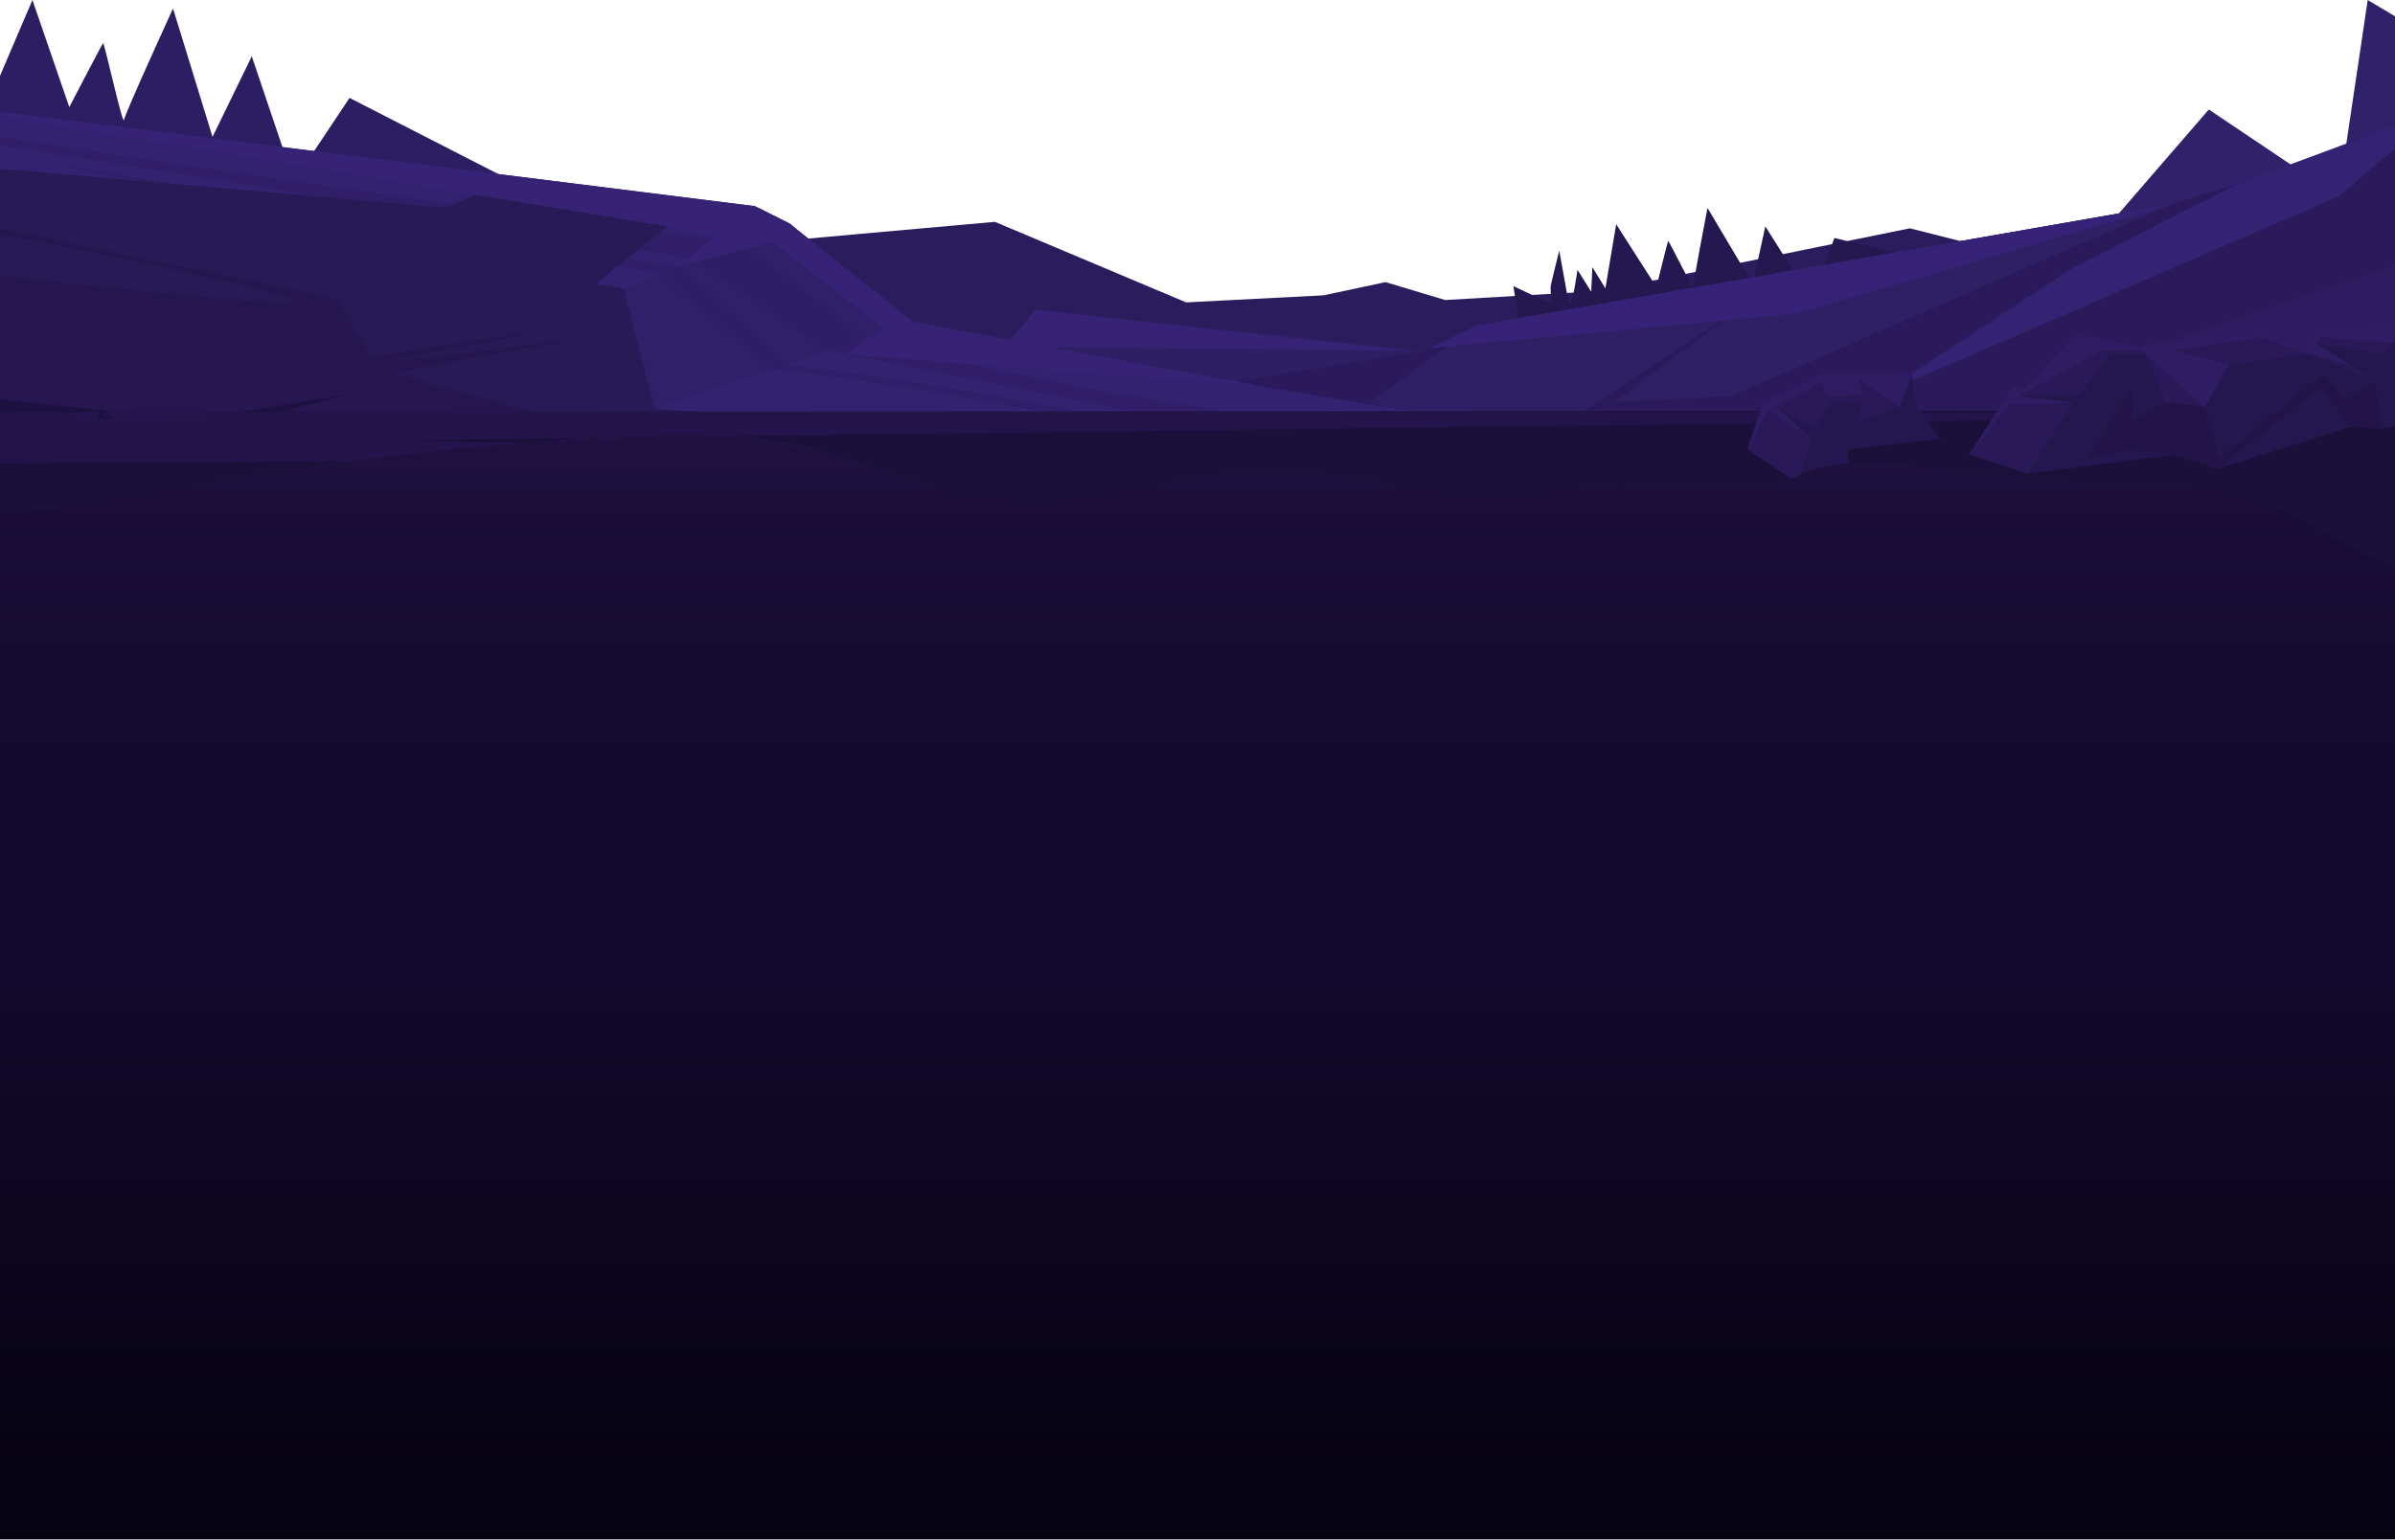
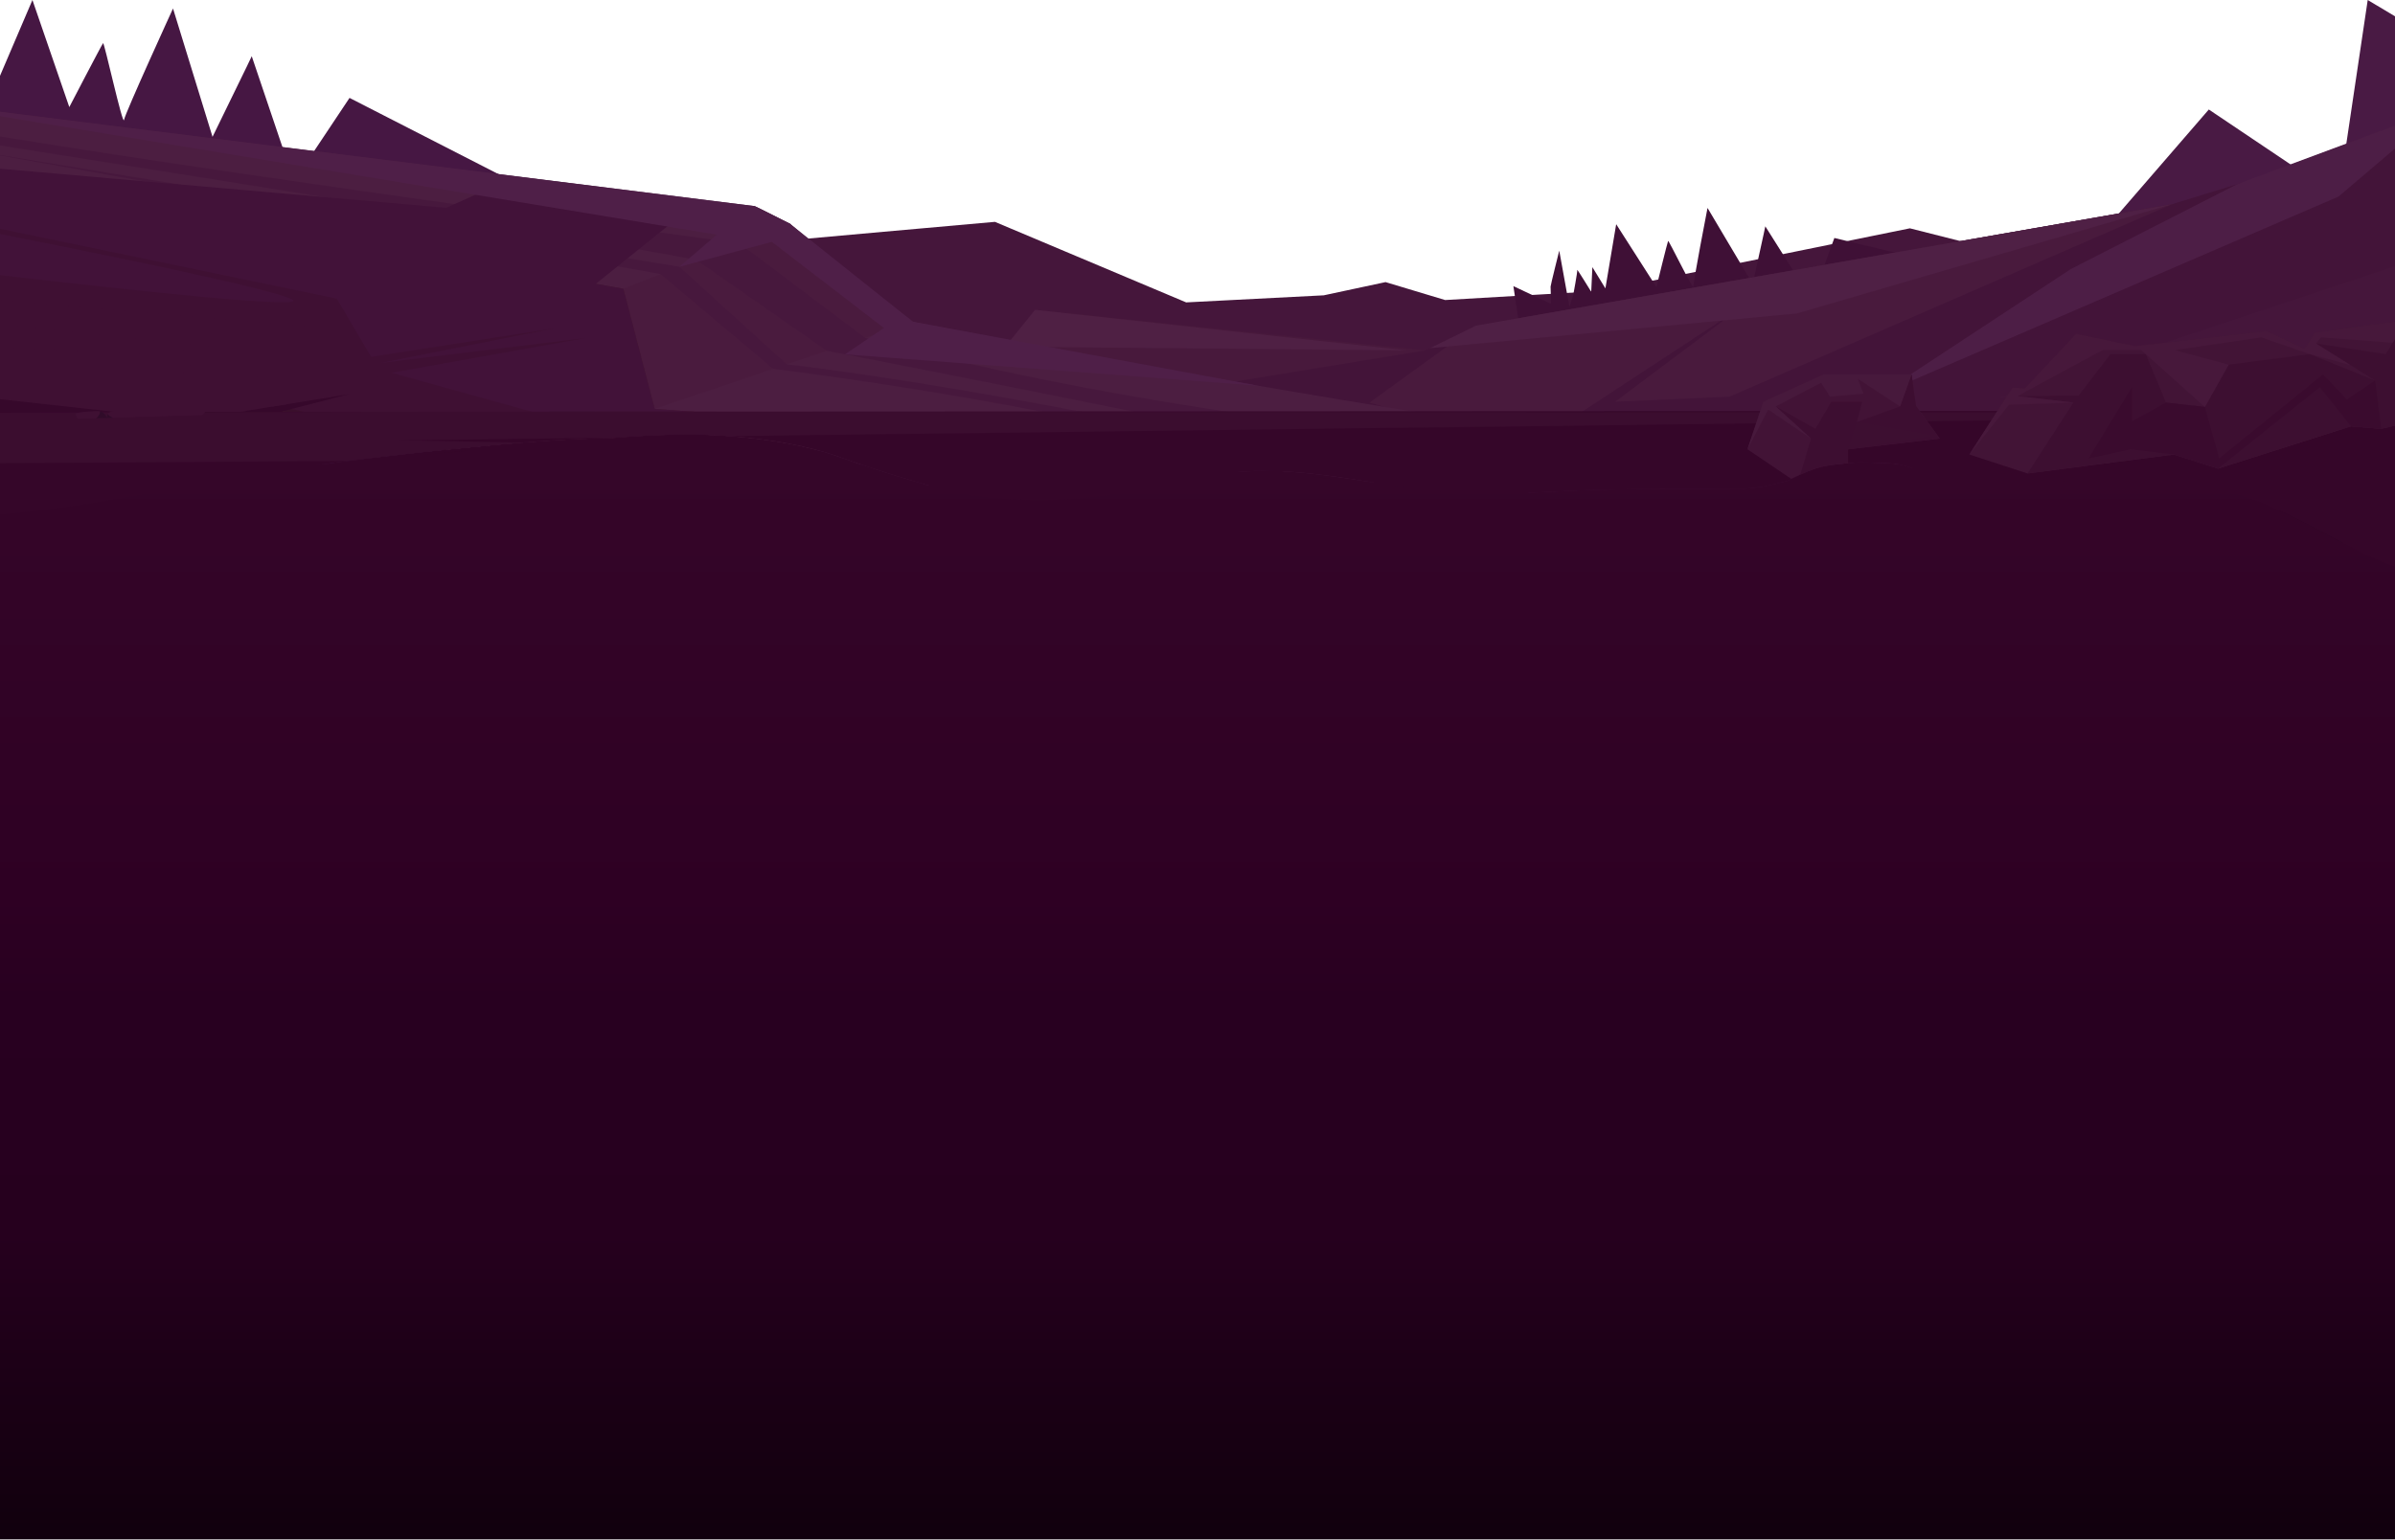
<svg xmlns="http://www.w3.org/2000/svg" xmlns:xlink="http://www.w3.org/1999/xlink" viewBox="0 0 1920 1234.44">
  <defs>
-     <style>.cls-1{isolation:isolate;}.cls-2{fill:url(#linear-gradient);}.cls-3{fill:#2d1e63;}.cls-10,.cls-11,.cls-12,.cls-13,.cls-26,.cls-3,.cls-4,.cls-5,.cls-6,.cls-7,.cls-8,.cls-9{fill-rule:evenodd;}.cls-4{fill:#2b1c5e;}.cls-5{fill:#31206a;}.cls-6{fill:#251851;}.cls-7{fill:#2a1a5b;}.cls-8{fill:#2e1e64;}.cls-9{fill:#2f1f65;}.cls-10{fill:#342272;}.cls-11{fill:#2f1d63;opacity:0.61;}.cls-12{fill:#362377;}.cls-13,.cls-30{fill:#362375;}.cls-14{fill:#33226f;}.cls-15,.cls-23,.cls-24,.cls-25{opacity:0.14;}.cls-15,.cls-17,.cls-22,.cls-23,.cls-24,.cls-25,.cls-26{mix-blend-mode:multiply;}.cls-15{fill:url(#Áåçûìÿííûé_ãðàäèåíò_305);}.cls-16{fill:#2b1c5f;opacity:0.46;}.cls-17{fill:#be9f10;opacity:0.31;}.cls-18{fill:#281a56;}.cls-19{fill:#2a1b5d;}.cls-19,.cls-22{opacity:0.29;}.cls-20{fill:#25164f;}.cls-21{fill:#261750;}.cls-22{fill:#261953;}.cls-23{fill:url(#Áåçûìÿííûé_ãðàäèåíò_306);}.cls-24{fill:url(#Áåçûìÿííûé_ãðàäèåíò_306-2);}.cls-25{fill:url(#Áåçûìÿííûé_ãðàäèåíò_306-3);}.cls-26{fill:#150d2f;opacity:0.2;}.cls-27{fill:#1b1039;}.cls-28{fill:#23144b;}.cls-29{fill:#25154e;}.cls-31{fill:#2a1959;}.cls-32{fill:#24164e;}.cls-33{fill:#2f1d64;}.cls-34{fill:#221348;}</style>
-     <linearGradient id="linear-gradient" x1="960" y1="1252.67" x2="960" y2="-1138.74" gradientUnits="userSpaceOnUse">
-       <stop offset="0" stop-color="#04020f" />
-       <stop offset="0.2" stop-color="#13092d" />
-       <stop offset="0.3" stop-color="#150a2f" />
-       <stop offset="0.35" stop-color="#1a0e38" />
-       <stop offset="0.39" stop-color="#221445" />
-       <stop offset="0.43" stop-color="#2f1e59" />
-       <stop offset="0.46" stop-color="#3e2972" />
-       <stop offset="0.47" stop-color="#422c78" />
-       <stop offset="1" stop-color="#4949ed" />
+     <style>.cls-1{isolation:isolate;}.cls-2{fill:url(#linear-gradient);}.cls-3{fill:#461743;}.cls-10,.cls-11,.cls-12,.cls-24,.cls-3,.cls-4,.cls-5,.cls-6,.cls-7,.cls-8,.cls-9{fill-rule:evenodd;}.cls-4{fill:#45163b;}.cls-5{fill:#491a44;}.cls-6{fill:#3f1036;}.cls-7{fill:#431439;}.cls-8{fill:#48193c;}.cls-9{fill:#491a3d;}.cls-10{fill:#4d1e46;}.cls-11{fill:#4f2045;}.cls-12{fill:#4f2044;}.cls-13{fill:#4c1e41;}.cls-14{fill:#4a1b3e;}.cls-15,.cls-21,.cls-22,.cls-23{opacity:0.14;}.cls-15,.cls-17,.cls-21,.cls-22,.cls-23,.cls-24,.cls-27{mix-blend-mode:multiply;}.cls-15{fill:url(#Áåçûìÿííûé_ãðàäèåíò_305);}.cls-16{fill:#47183d;}.cls-17{fill:#be9f10;opacity:0.31;}.cls-18{fill:#421239;}.cls-19{fill:#3f1033;}.cls-20{fill:#36082b;}.cls-21{fill:url(#Áåçûìÿííûé_ãðàäèåíò_306);}.cls-22{fill:url(#Áåçûìÿííûé_ãðàäèåíò_306-2);}.cls-23{fill:url(#Áåçûìÿííûé_ãðàäèåíò_306-3);}.cls-24{fill:#150d2f;opacity:0.2;}.cls-25{fill:#350629;}.cls-26{fill:#3b0d2f;}.cls-27{fill:#261953;opacity:0.29;}.cls-28{fill:#4f1f48;}.cls-29{fill:#421436;}.cls-30{fill:#3d0f31;}.cls-31{fill:#47183b;}.cls-32{fill:#3a0b2e;}.cls-33{fill:#421336;}.cls-34{fill:#3d0e31;}.cls-35{fill:#47193c;}</style>
+     <linearGradient id="linear-gradient" x1="960" y1="1266.93" x2="960" y2="371.4" gradientUnits="userSpaceOnUse">
+       <stop offset="0.02" stop-color="#0f000c" />
+       <stop offset="0.31" stop-color="#26001e" />
+       <stop offset="0.52" stop-color="#280020" />
+       <stop offset="0.61" stop-color="#2e0023" />
+       <stop offset="1" stop-color="#350629" />
    </linearGradient>
-     <linearGradient id="Áåçûìÿííûé_ãðàäèåíò_305" x1="-3773.63" y1="383.2" x2="-2311.5" y2="383.2" gradientTransform="matrix(-1, 0, 0, 1, -2503.34, 0)" gradientUnits="userSpaceOnUse">
+     <linearGradient id="Áåçûìÿííûé_ãðàäèåíò_305" x1="-3773.37" y1="383.2" x2="-2311.23" y2="383.2" gradientTransform="matrix(-1, 0, 0, 1, -2503.07, 0)" gradientUnits="userSpaceOnUse">
      <stop offset="0.35" stop-color="#837700" />
      <stop offset="1" stop-color="#fff" />
    </linearGradient>
-     <linearGradient id="Áåçûìÿííûé_ãðàäèåíò_306" x1="-2902.57" y1="363.08" x2="-2696.37" y2="363.08" gradientTransform="matrix(-1, 0, 0, 1, -2503.34, 0)" gradientUnits="userSpaceOnUse">
+     <linearGradient id="Áåçûìÿííûé_ãðàäèåíò_306" x1="-2902.31" y1="363.08" x2="-2696.11" y2="363.08" gradientTransform="matrix(-1, 0, 0, 1, -2503.07, 0)" gradientUnits="userSpaceOnUse">
      <stop offset="0" stop-color="#fff" />
      <stop offset="0.65" stop-color="#837700" />
    </linearGradient>
-     <linearGradient id="Áåçûìÿííûé_ãðàäèåíò_306-2" x1="-2902.57" y1="346.2" x2="-2696.37" y2="346.2" xlink:href="#Áåçûìÿííûé_ãðàäèåíò_306" />
-     <linearGradient id="Áåçûìÿííûé_ãðàäèåíò_306-3" x1="-2902.57" y1="353.26" x2="-2696.37" y2="353.26" xlink:href="#Áåçûìÿííûé_ãðàäèåíò_306" />
+     <linearGradient id="Áåçûìÿííûé_ãðàäèåíò_306-2" x1="-2902.31" y1="346.2" x2="-2696.11" y2="346.2" xlink:href="#Áåçûìÿííûé_ãðàäèåíò_306" />
+     <linearGradient id="Áåçûìÿííûé_ãðàäèåíò_306-3" x1="-2902.31" y1="353.26" x2="-2696.11" y2="353.26" xlink:href="#Áåçûìÿííûé_ãðàäèåíò_306" />
  </defs>
  <g class="cls-1">
    <g id="Layer_2" data-name="Layer 2">
      <g id="_4" data-name="4">
        <rect class="cls-2" y="275.15" width="1920" height="959.29" />
        <path class="cls-3" d="M406.83,355.9C426.27,294.71,445,233.25,461,171.08L280.21,78.51l-44.52,66.84L201.81,45.06s-.24.95-31.43,64.68L138.7,6.81S100.38,90.54,99.44,96.13,83.57,33.66,82.64,34.6,55.56,85.88,55.56,85.88L26,0,0,60.82V372.39H258.08c45.75-6.34,91.73-11.23,137.66-15.49Z" />
        <path class="cls-4" d="M1562.15,361c1-6.67,2.67-13.22,4-19.83,1-10.8,1.66-21.68,2.24-32.46a284.52,284.52,0,0,0-1-48,75.61,75.61,0,0,1,10.38-38.31q5.94-7.69,11.89-15.37a59.26,59.26,0,0,1,7.86-7.11l-66.42-16.83-246.58,50.15-126,7.36-47.76-14.38-49.56,10.6L950.9,242.49,797.61,177.91S619,193.8,618.77,193.92l-7.19,2q-4.29,17.2-8.87,34.36c-10.59,39.75-22.23,79.2-34.37,118.49q9.1.34,18.19,1.08c30,2.46,59.65,7,88,17.17,5.15,1.85,10.32,3.64,15.5,5.41h781.84c4-.47,8-.81,11.91-1.22,8.47-.89,16.94-.07,25.42,0a74.53,74.53,0,0,1,13,1.23h38.07C1560.91,368.36,1561.62,364.49,1562.15,361Z" />
        <path class="cls-5" d="M1898.13,0l-23.46,157.65L1770.74,87.81l-91.72,106a57.24,57.24,0,0,1,18.19,13.23,57,57,0,0,1,15.72,24.43,57.06,57.06,0,0,1,6.54,29.25c2.68,23.23,1.36,46.6-.59,69.84-1.17,13.94-2.21,28-4.45,41.79H1920V13.08Z" />
        <path class="cls-6" d="M1433.23,385.48a158.36,158.36,0,0,1,20.08-9c9.57-3.66,20.53-4.23,30.51-5.28,8.47-.89,16.94-.07,25.42,0a74.35,74.35,0,0,1,23.18,3.84L1578,364,1540.11,207.6l-69.56-16.76-18.15,49.65-37.21-59s0,.62-10.11,46.26l-36.21-61s-11.57,59.51-11.3,63.24-19.83-37.54-20.29-36.8-9.39,37-9.39,37l-32.24-50.4L1287,231.26l-10.45-17.06-.91,19.79s-11.48-18.7-11.19-17.51-3.29,20.38-3.29,20.38l-3,9.22L1250,201s-7.08,28.24-6.94,28.83.31,13.83.31,13.83l-30.13-14.21,4,26.84L1209,293l-3.34,20.86,19.65,81.24c20.93-.86,41.87-2.17,62.74-2.53,35.29-.61,70.59-.64,105.88-.64C1407.56,392,1420.46,389,1433.23,385.48Z" />
        <path class="cls-7" d="M1802.85,144.79l-61.52,18.93-558.24,97.47L1142.66,281l-15.08,0-297.84-32.5L760,334.77,749.89,357.6l-65.21,12.95q29.8,10.33,60.2,18.83L1000.36,378l1.38-.06,918.26-41v-236Z" />
        <polygon class="cls-8" points="1142.66 280.99 808.91 335.62 797.61 329.97 829.74 248.47 1142.66 280.99" />
        <polygon class="cls-9" points="1183.09 261.19 1097.87 322.89 1139.59 334.52 1264.77 332.44 1395.23 246.82 1294.92 322.12 1386.47 318.1 1741.33 163.72 1183.09 261.19" />
        <polygon class="cls-10" points="1660.05 215.79 1793.65 147.62 1920 100.67 1920 119.13 1874.67 157.65 1507.71 315.99 1660.05 215.79" />
-         <polygon class="cls-11" points="1920 213.5 1920 268.06 1603.32 318.87 1920 213.5" />
-         <polygon class="cls-12" points="1146.32 279.2 1183.09 261.19 1741.33 163.72 1440.53 251.35 1146.32 279.2" />
-         <polygon class="cls-13" points="1127.58 280.97 837.76 278.3 749.89 357.6 760 334.77 829.74 248.47 1127.58 280.97" />
-         <path class="cls-14" d="M395.74,356.9c31.23-2.89,62.52-5.16,93.78-5.57,32.31-2.67,64.7-4.18,97-1.52,23.43,1.92,46.6,5.11,69.13,11.25h686.42s-264-34.16-610.22-103c0,0-75-55.64-98.91-78.83,0,0-27.49-14.06-27.92-13.91L0,89.64V361.06H353.15Q374.43,358.87,395.74,356.9Z" />
+         <polygon class="cls-4" points="1920 213.5 1920 268.06 1603.32 318.87 1920 213.5" />
+         <polygon class="cls-11" points="1146.32 279.2 1183.09 261.19 1741.33 163.72 1440.53 251.35 1146.32 279.2" />
+         <polygon class="cls-12" points="1127.58 280.97 837.76 278.3 749.89 357.6 760 334.77 829.74 248.47 1127.58 280.97" />
+         <path class="cls-13" d="M395.74,356.9c31.23-2.89,62.52-5.16,93.78-5.57,32.31-2.67,64.7-4.18,97-1.52,23.43,1.92,46.6,5.11,69.13,11.25h686.42s-264-34.16-610.22-103c0,0-75-55.64-98.91-78.83,0,0-27.49-14.06-27.92-13.91L0,89.64V361.06H353.15Q374.43,358.87,395.74,356.9Z" />
+         <path class="cls-14" d="M499.74,231.52,633,179.19s31.79,27.13,42.53,35.69C689.47,226,731.86,258,731.86,258l-207,69.88Z" />
        <path class="cls-15" d="M1049.39,381.86q10.59,1.63,21,2.68C1063.4,383.55,1056.41,382.64,1049.39,381.86Z" />
        <path class="cls-16" d="M619.93,295.81s232.78,28.11,372.77,72.82a360.85,360.85,0,0,0,35.5,9.36c23.36,1.14,46.63,4.74,69.91,8.43,96.35,3.44,172.18-25.36,172.18-25.36S968.71,345.16,693.54,271L592.7,195S225.12,146.19,0,109.44v7.2c166.24,26.24,474,75.29,558.37,91.85L662.83,281.3s303.55,58.81,419,85.49L1018,361.06s-219.55-48.92-387.25-68.91L544.61,213.9,0,124.3v.32l529.62,95.16Z" />
        <path class="cls-17" d="M395.74,356.9c31.23-2.89,62.52-5.16,93.78-5.57,32.31-2.67,64.7-4.18,97-1.52,23.43,1.92,46.6,5.11,69.13,11.25H978.34L524.87,327.9l-25.13-96.38L0,143.18V361.06H353.15Q374.43,358.87,395.74,356.9Z" />
        <path class="cls-18" d="M395.74,356.9c31.23-2.89,62.52-5.16,93.78-5.57,32.31-2.67,64.7-4.18,97-1.52,23.43,1.92,46.6,5.11,69.13,11.25H978.34L524.87,327.9l-25.13-96.38-22.1-3.91,80.73-64.92-57.43-8.05H384.48l-26.72,12L0,135.28V361.06H353.15Q374.43,358.87,395.74,356.9Z" />
-         <path class="cls-19" d="M499.74,231.52,633,179.19s31.79,27.13,42.53,35.69C689.47,226,731.86,258,731.86,258l-207,69.88Z" />
-         <path class="cls-20" d="M395.74,356.9c31.23-2.89,62.52-5.16,93.77-5.57q5.13-.42,10.26-.8l-185.89-51.6L469.8,271,304.71,291.13l139.53-27.81L297.53,286.17,270,239.47l-270-56v4.16c91.84,18.16,212,42.87,232.92,51.87C255.21,249,108.09,233.2,0,220.64v60.64l339.67,81.19Q367.71,359.47,395.74,356.9Z" />
-         <path class="cls-21" d="M395.74,356.9q12.86-1.18,25.71-2.21L297.53,300.26l-28.71-36.94L0,240.33V366.79H301.47C332.86,363,364.31,359.81,395.74,356.9Z" />
-         <path class="cls-22" d="M262.83,371.73,162.49,346.28,280.21,316,151.74,336.84,0,320.14v68.37l255.26-15.74Z" />
-         <path class="cls-23" d="M375.29,361.6l-2.16-.52q-16.53,1.82-32.92,3.69l-2.64.3C350.13,363.8,362.71,362.67,375.29,361.6Z" />
-         <path class="cls-24" d="M367.09,359.65,233.89,327.9l-10.17,2.61,97.43,34Q344.12,361.91,367.09,359.65Z" />
-         <path class="cls-25" d="M301.84,366.75l-95.08-31.87L193,338.41l70.44,33.23Q282.64,369,301.84,366.75Z" />
-         <polygon class="cls-21" points="0 259.66 179.59 278.63 229.78 324.16 218.14 326.05 162.49 281.57 0 268.64 0 259.66" />
-         <polygon class="cls-21" points="0 278.32 143.3 284.87 195.02 327.9 197.55 329.4 184.79 331.47 131.82 286.84 0 281.92 0 278.32" />
-         <path class="cls-26" d="M1877.27,434.93c14.82-.59,29.12-1.17,42.73-1.73V407.72l-92.63,1.68C1844.3,417.2,1860.69,426.29,1877.27,434.93Z" />
-         <path class="cls-27" d="M0,330.35v82.28c63.62-5.31,126.33-18.43,189.13-29.48,68.33-12,137.54-19.85,206.61-26.25,31.23-2.89,62.52-5.16,93.78-5.57,32.31-2.67,64.7-4.18,97-1.52l1.5.13c1.83.15,3.66.31,5.48.48l.18,0,5.3.52.39.05c1.7.17,3.39.36,5.08.55l.6.07,4.87.59.78.11c1.56.2,3.12.4,4.67.62l1,.15,4.44.65,1.2.2c1.42.22,2.83.45,4.25.69l1.38.24c1.35.23,2.7.47,4,.72l1.61.31q1.91.36,3.81.75l1.8.38,3.6.76,2.05.48c1.11.25,2.23.5,3.34.77l2.26.57c1,.26,2.07.51,3.11.79l2.51.68c1,.26,1.9.51,2.84.78s1.88.56,2.82.84,1.68.48,2.51.74c1.11.34,2.21.7,3.31,1.06l2,.64q2.65.89,5.29,1.83Q714.73,381.4,756,392.44c4.69,1.27,9.39,2.49,14.09,3.69q7.27,1.1,14.6,2c2.82.34,5.65.65,8.47.93l1.44.15a382.22,382.22,0,0,0,85-.94c23.57-3,46.7-8.41,70-13l.49-.1,5.14-1,1.41-.27,4.54-.85,1.87-.34,4.26-.74,2.09-.36,4.37-.7,1.95-.31q3.15-.48,6.31-.91,2.79-.37,5.6-.67l1.59-.16c1.46-.15,2.93-.28,4.39-.4l1.34-.11q2.77-.21,5.55-.36l1.14-.05c1.51-.07,3-.12,4.55-.17l1.58,0c1.67,0,3.33-.06,5-.07h.6c1.86,0,3.72,0,5.59.05l1.45,0c1.47,0,2.94.07,4.41.13l1.39.05c1.86.08,3.72.17,5.58.28l.68.05c1.66.1,3.31.21,5,.33l1.49.12c1.61.12,3.22.26,4.82.41l.8.07q2.82.25,5.66.56l1.14.12c1.57.17,3.13.34,4.7.53l1.23.14q5.73.69,11.46,1.48l1.06.14,5.29.75.41.06c13.17,1.92,26.33,4.1,39.5,6.13l2.13.33,3,.45,2.81.41c19.3,2.85,38.63,5.17,58.05,5.58,35.6.76,71.49-2.61,107.12-3.23,35.29-.61,70.59-.64,105.88-.64,13.64,0,26.54-3,39.31-6.48a158.36,158.36,0,0,1,20.08-9l1.28-.46,1.74-.58h0l1.77-.52h0c.59-.16,1.19-.32,1.79-.46h0c7.82-1.91,16.16-2.44,23.91-3.26,8.47-.89,16.94-.07,25.42,0,1,0,2,0,3,.08l1,.06c.62,0,1.24.08,1.86.14.43,0,.86.07,1.28.12s1,.11,1.57.18l1.41.18,1.35.21,1.53.26.79.16c1.19.23,2.38.49,3.55.78l.87.21,1.65.46c1.6.45,3.19.94,4.76,1.5,1.28,0,2.56.08,3.84.1,16.94.3,33.68,1,50.54,2.88l9.21,1.06a58.09,58.09,0,0,1,23.37,2.48c.47.16.93.34,1.4.51,8.17,1,16.34,1.91,24.52,2.72h0l.2,0,2.33.22,5.29.49,2.39.2q3.46.3,6.94.54l2,.14,6.27.39,1.38.07q3.67.19,7.36.31l1.8.06c2.55.07,5.1.13,7.65.15,31.86.27,64.55-1.53,95.71,6.44,1.57.4,3.12.83,4.68,1.27l1.17.33c1.49.44,3,.88,4.47,1.35l.14,0c1.55.49,3.1,1,4.64,1.53l1,.35c1.5.53,3,1.06,4.49,1.61l.06,0q2.36.89,4.7,1.8l.74.3q4.59,1.81,9.11,3.8c15.2,6.66,29.9,14.5,44.62,22.29l3.82,2,.87.46c7.09,3.74,14.19,7.43,21.37,10.94h0c9.16,4.48,18.43,8.67,28,12.26V329.42Z" />
-         <path class="cls-28" d="M1395.09,330.6l-42.42,0L1190,330.5h-20.3l-50.16,0h-.9L395,330.12l-39.12,0L0,330.9v40.56l278.63-1.83c39-5,78.05-9.11,117.11-12.73q11.47-1.06,22.95-2l-21.48-.39-60.4-1.12h-1l-1,0-4.35-.08-10.81-.2,10.86-.14,4.26-.05h1.92l60.82-.77L495,350.89c30.24-2.37,60.56-3.56,90.8-1.14l324.67-4.08,1.31,0,45.66-.57,140.35-1.77,16.79-.21,1.5,0,1.55,0,3.2,0,47.81-.6,4.43-.06,6.22-.08,10.44-.12,146.41-1.85,11.65-.14,36.78-.46,18.23-.23L1920,333v-2.12Z" />
-         <path class="cls-29" d="M162,332.91,90.54,335l-13.37.39-14.84.44s-2.56-3.65-1.14-4.41c1.61-.86,14.22-2,18.21-1.62.25,0,.5.07.74.12a7.53,7.53,0,0,1,5.44,4.87,5.2,5.2,0,0,1,.91-2.91,5.26,5.26,0,0,1,3.56-2c5.64-1,47.77-6.6,62.58-5.3C172.1,326.28,162,332.91,162,332.91Z" />
-         <path class="cls-22" d="M77.17,335.41c1-.79,3-2.8,3-5.47a7.53,7.53,0,0,1,5.44,4.87,5.2,5.2,0,0,1,.91-2.91c.42,1.38,2.29,2.41,4.05,3.12Z" />
-         <path class="cls-30" d="M0,93.19V89.67c187.28,23.43,605,75.61,605,75.61L633,179.19,731.86,258l276.76,51.3L677.43,284.14,708.59,263l-89.82-69.05-74.16,20,30-25.75S180.89,123.06,0,93.19Z" />
-         <polygon class="cls-31" points="1613.4 310.8 1623.3 311.51 1664.31 267.72 1711.69 277.61 1817.06 265.46 1847.46 279.73 1855.91 266.71 1920 257.83 1920 341.3 1908.99 343.88 1884.79 341.86 1778.16 375.77 1742.81 364.48 1625.42 379.66 1578.75 364.48 1613.4 310.8" />
-         <polygon class="cls-32" points="1617.64 317.69 1666.43 317.16 1691.89 283.96 1720.18 283.96 1736.44 322.81 1767.56 326.34 1786.65 292.44 1851.71 283.96 1904.04 305.15 1856.66 275.49 1912.52 283.96 1920 271.87 1920 341.3 1908.99 343.88 1884.79 341.86 1778.16 375.77 1742.81 364.48 1625.42 379.66 1662.19 322.81 1617.64 317.69" />
-         <polygon class="cls-33" points="1613.4 310.8 1623.3 311.51 1664.31 267.72 1711.69 277.61 1817.06 265.46 1847.46 279.73 1855.91 266.71 1920 257.83 1920 271.87 1918.15 274.85 1860.55 270.55 1856.66 275.49 1884.16 292.71 1851.71 283.96 1812.81 270.55 1743.51 280.79 1786.65 292.44 1767.56 326.34 1720.18 283.96 1716.64 280.79 1685.53 280.79 1624.71 313.63 1617.64 317.69 1662.19 322.81 1610.57 324.57 1578.75 364.48 1613.4 310.8" />
-         <polygon class="cls-34" points="1674.32 367.59 1709.14 310.49 1709.14 337.92 1736.44 322.81 1767.56 326.34 1779.04 367.59 1862.31 300.27 1881.41 320.34 1904.04 305.15 1908.99 343.88 1884.79 341.86 1859.79 310.49 1778.16 375.77 1742.81 364.48 1708.05 360.3 1674.32 367.59" />
-         <path class="cls-31" d="M1453.31,376.45c8.84-3.38,18.86-4.12,28.21-5V360.3l73.54-8.59L1536,325.52l-3.54-25.25h-70.71l-48.09,21.9L1400.9,360.3,1436,384A171.21,171.21,0,0,1,1453.31,376.45Z" />
-         <path class="cls-32" d="M1443.26,380.56c3.17-1.4,6.49-2.75,10-4.11,8.84-3.38,18.86-4.12,28.21-5V360.3l73.54-8.59L1536,325.52l-3.54-25.25-9.19,25.65-34.65,12.49,4.24-16.24h-24.75l-12.73,21.71-31.82-18,28.29,25.79Z" />
-         <polygon class="cls-33" points="1400.9 360.3 1417.52 328.46 1451.82 351.71 1423.53 325.92 1459.95 306.92 1467.02 318.08 1493.89 315.73 1489.29 303.74 1523.24 325.92 1532.43 300.27 1461.72 300.27 1413.63 322.17 1400.9 360.3" />
-         <polygon class="cls-32" points="1481.52 360.3 1488.59 338.41 1549.26 349.36 1481.52 360.3" />
+         <path class="cls-19" d="M395.74,356.9c31.23-2.89,62.52-5.16,93.77-5.57q5.13-.42,10.26-.8l-185.89-51.6L469.8,271,304.71,291.13l139.53-27.81L297.53,286.17,270,239.47l-270-56v4.16c91.84,18.16,212,42.87,232.92,51.87C255.21,249,108.09,233.2,0,220.64v60.64l339.67,81.19Q367.71,359.47,395.74,356.9Z" />
+         <path class="cls-19" d="M395.74,356.9q12.86-1.18,25.71-2.21L297.53,300.26l-28.71-36.94L0,240.33V366.79H301.47C332.86,363,364.31,359.81,395.74,356.9Z" />
+         <path class="cls-20" d="M262.83,371.73,162.49,346.28,280.21,316,151.74,336.84,0,320.14v68.37l255.26-15.74Z" />
+         <path class="cls-21" d="M375.29,361.6l-2.16-.52q-16.53,1.82-32.92,3.69l-2.64.3C350.13,363.8,362.71,362.67,375.29,361.6Z" />
+         <path class="cls-22" d="M367.09,359.65,233.89,327.9l-10.17,2.61,97.43,34Q344.12,361.91,367.09,359.65Z" />
+         <path class="cls-23" d="M301.84,366.75l-95.08-31.87L193,338.41l70.44,33.23Q282.64,369,301.84,366.75Z" />
+         <polygon class="cls-19" points="0 259.66 179.59 278.63 229.78 324.16 218.14 326.05 162.49 281.57 0 268.64 0 259.66" />
+         <polygon class="cls-19" points="0 278.32 143.3 284.87 195.02 327.9 197.55 329.4 184.79 331.47 131.82 286.84 0 281.92 0 278.32" />
+         <path class="cls-24" d="M1877.27,434.93c14.82-.59,29.12-1.17,42.73-1.73V407.72l-92.63,1.68C1844.3,417.2,1860.69,426.29,1877.27,434.93Z" />
+         <path class="cls-25" d="M0,330.35v82.28c63.62-5.31,126.33-18.43,189.13-29.48,68.33-12,137.54-19.85,206.61-26.25,31.23-2.89,62.52-5.16,93.78-5.57,32.31-2.67,64.7-4.18,97-1.52l1.5.13c1.83.15,3.66.31,5.48.48l.18,0,5.3.52.39.05c1.7.17,3.39.36,5.08.55l.6.07,4.87.59.78.11c1.56.2,3.12.4,4.67.62l1,.15,4.44.65,1.2.2c1.42.22,2.83.45,4.25.69l1.38.24c1.35.23,2.7.47,4,.72l1.61.31q1.91.36,3.81.75l1.8.38,3.6.76,2.05.48c1.11.25,2.23.5,3.34.77l2.26.57c1,.26,2.07.51,3.11.79l2.51.68c1,.26,1.9.51,2.84.78s1.88.56,2.82.84,1.68.48,2.51.74c1.11.34,2.21.7,3.31,1.06l2,.64q2.65.89,5.29,1.83Q714.73,381.4,756,392.44c4.69,1.27,9.39,2.49,14.09,3.69q7.27,1.1,14.6,2c2.82.34,5.65.65,8.47.93l1.44.15a382.22,382.22,0,0,0,85-.94c23.57-3,46.7-8.41,70-13l.49-.1,5.14-1,1.41-.27,4.54-.85,1.87-.34,4.26-.74,2.09-.36,4.37-.7,1.95-.31q3.15-.48,6.31-.91,2.79-.37,5.6-.67l1.59-.16c1.46-.15,2.93-.28,4.39-.4l1.34-.11q2.77-.21,5.55-.36l1.14-.05c1.51-.07,3-.12,4.55-.17l1.58,0c1.67,0,3.33-.06,5-.07h.6c1.86,0,3.72,0,5.59.05l1.45,0c1.47,0,2.94.07,4.41.13l1.39.05c1.86.08,3.72.17,5.58.28l.68.05c1.66.1,3.31.21,5,.33l1.49.12c1.61.12,3.22.26,4.82.41l.8.07q2.82.25,5.66.56l1.14.12c1.57.17,3.13.34,4.7.53l1.23.14q5.73.69,11.46,1.48l1.06.14,5.29.75.41.06c13.17,1.92,26.33,4.1,39.5,6.13l2.13.33,3,.45,2.81.41c19.3,2.85,38.63,5.17,58.05,5.58,35.6.76,71.49-2.61,107.12-3.23,35.29-.61,70.59-.64,105.88-.64,13.64,0,26.54-3,39.31-6.48a158.36,158.36,0,0,1,20.08-9l1.28-.46,1.74-.58h0l1.77-.52h0c.59-.16,1.19-.32,1.79-.46h0c7.82-1.91,16.16-2.44,23.91-3.26,8.47-.89,16.94-.07,25.42,0,1,0,2,0,3,.08l1,.06c.62,0,1.24.08,1.86.14.43,0,.86.07,1.28.12s1,.11,1.57.18l1.41.18,1.35.21,1.53.26.79.16c1.19.23,2.38.49,3.55.78l.87.21,1.65.46c1.6.45,3.19.94,4.76,1.5,1.28,0,2.56.08,3.84.1,16.94.3,33.68,1,50.54,2.88l9.21,1.06a58.09,58.09,0,0,1,23.37,2.48c.47.16.93.34,1.4.51,8.17,1,16.34,1.91,24.52,2.72h0l.2,0,2.33.22,5.29.49,2.39.2q3.46.3,6.94.54l2,.14,6.27.39,1.38.07q3.67.19,7.36.31l1.8.06c2.55.07,5.1.13,7.65.15,31.86.27,64.55-1.53,95.71,6.44,1.57.4,3.12.83,4.68,1.27l1.17.33c1.49.44,3,.88,4.47,1.35l.14,0c1.55.49,3.1,1,4.64,1.53l1,.35c1.5.53,3,1.06,4.49,1.61l.06,0q2.36.89,4.7,1.8l.74.3q4.59,1.81,9.11,3.8c15.2,6.66,29.9,14.5,44.62,22.29l3.82,2,.87.46c7.09,3.74,14.19,7.43,21.37,10.94h0c9.16,4.48,18.43,8.67,28,12.26V329.42Z" />
+         <path class="cls-26" d="M1395.09,330.6l-42.42,0L1190,330.5h-20.3l-50.16,0h-.9L395,330.12l-39.12,0L0,330.9v40.56l278.63-1.83c39-5,78.05-9.11,117.11-12.73q11.47-1.06,22.95-2l-21.48-.39-60.4-1.12h-1l-1,0-4.35-.08-10.81-.2,10.86-.14,4.26-.05h1.92l60.82-.77L495,350.89c30.24-2.37,60.56-3.56,90.8-1.14l324.67-4.08,1.31,0,45.66-.57,140.35-1.77,16.79-.21,1.5,0,1.55,0,3.2,0,47.81-.6,4.43-.06,6.22-.08,10.44-.12,146.41-1.85,11.65-.14,36.78-.46,18.23-.23L1920,333v-2.12Z" />
+         <path class="cls-19" d="M162,332.91,90.54,335l-13.37.39-14.84.44s-2.56-3.65-1.14-4.41c1.61-.86,14.22-2,18.21-1.62.25,0,.5.07.74.12a7.53,7.53,0,0,1,5.44,4.87,5.2,5.2,0,0,1,.91-2.91,5.26,5.26,0,0,1,3.56-2c5.64-1,47.77-6.6,62.58-5.3C172.1,326.28,162,332.91,162,332.91Z" />
+         <path class="cls-27" d="M77.17,335.41c1-.79,3-2.8,3-5.47a7.53,7.53,0,0,1,5.44,4.87,5.2,5.2,0,0,1,.91-2.91c.42,1.38,2.29,2.41,4.05,3.12Z" />
+         <path class="cls-28" d="M0,93.19V89.67c187.28,23.43,605,75.61,605,75.61L633,179.19,731.86,258l276.76,51.3L677.43,284.14,708.59,263l-89.82-69.05-74.16,20,30-25.75S180.89,123.06,0,93.19Z" />
+         <polygon class="cls-29" points="1613.4 310.8 1623.3 311.51 1664.31 267.72 1711.69 277.61 1817.06 265.46 1847.46 279.73 1855.91 266.71 1920 257.83 1920 341.3 1908.99 343.88 1884.79 341.86 1778.16 375.77 1742.81 364.48 1625.42 379.66 1578.75 364.48 1613.4 310.8" />
+         <polygon class="cls-30" points="1617.64 317.69 1666.43 317.16 1691.89 283.96 1720.18 283.96 1736.44 322.81 1767.56 326.34 1786.65 292.44 1851.71 283.96 1904.04 305.15 1856.66 275.49 1912.52 283.96 1920 271.87 1920 341.3 1908.99 343.88 1884.79 341.86 1778.16 375.77 1742.81 364.48 1625.42 379.66 1662.19 322.81 1617.64 317.69" />
+         <polygon class="cls-31" points="1613.4 310.8 1623.3 311.51 1664.31 267.72 1711.69 277.61 1817.06 265.46 1847.46 279.73 1855.91 266.71 1920 257.83 1920 271.87 1918.15 274.85 1860.55 270.55 1856.66 275.49 1884.16 292.71 1851.71 283.96 1812.81 270.55 1743.51 280.79 1786.65 292.44 1767.56 326.34 1720.18 283.96 1716.64 280.79 1685.53 280.79 1624.71 313.63 1617.64 317.69 1662.19 322.81 1610.57 324.57 1578.75 364.48 1613.4 310.8" />
+         <polygon class="cls-32" points="1674.32 367.59 1709.14 310.49 1709.14 337.92 1736.44 322.81 1767.56 326.34 1779.04 367.59 1862.31 300.27 1881.41 320.34 1904.04 305.15 1908.99 343.88 1884.79 341.86 1859.79 310.49 1778.16 375.77 1742.81 364.48 1708.05 360.3 1674.32 367.59" />
+         <path class="cls-33" d="M1453.31,376.45c8.84-3.38,18.86-4.12,28.21-5V360.3l73.54-8.59L1536,325.52l-3.54-25.25h-70.71l-48.09,21.9L1400.9,360.3,1436,384A171.21,171.21,0,0,1,1453.31,376.45Z" />
+         <path class="cls-34" d="M1443.26,380.56c3.17-1.4,6.49-2.75,10-4.11,8.84-3.38,18.86-4.12,28.21-5V360.3l73.54-8.59L1536,325.52l-3.54-25.25-9.19,25.65-34.65,12.49,4.24-16.24h-24.75l-12.73,21.71-31.82-18,28.29,25.79Z" />
+         <polygon class="cls-35" points="1400.9 360.3 1417.52 328.46 1451.82 351.71 1423.53 325.92 1459.95 306.92 1467.02 318.08 1493.89 315.73 1489.29 303.74 1523.24 325.92 1532.43 300.27 1461.72 300.27 1413.63 322.17 1400.9 360.3" />
+         <polygon class="cls-30" points="1481.52 360.3 1488.59 338.41 1549.26 349.36 1481.52 360.3" />
      </g>
    </g>
  </g>
</svg>
